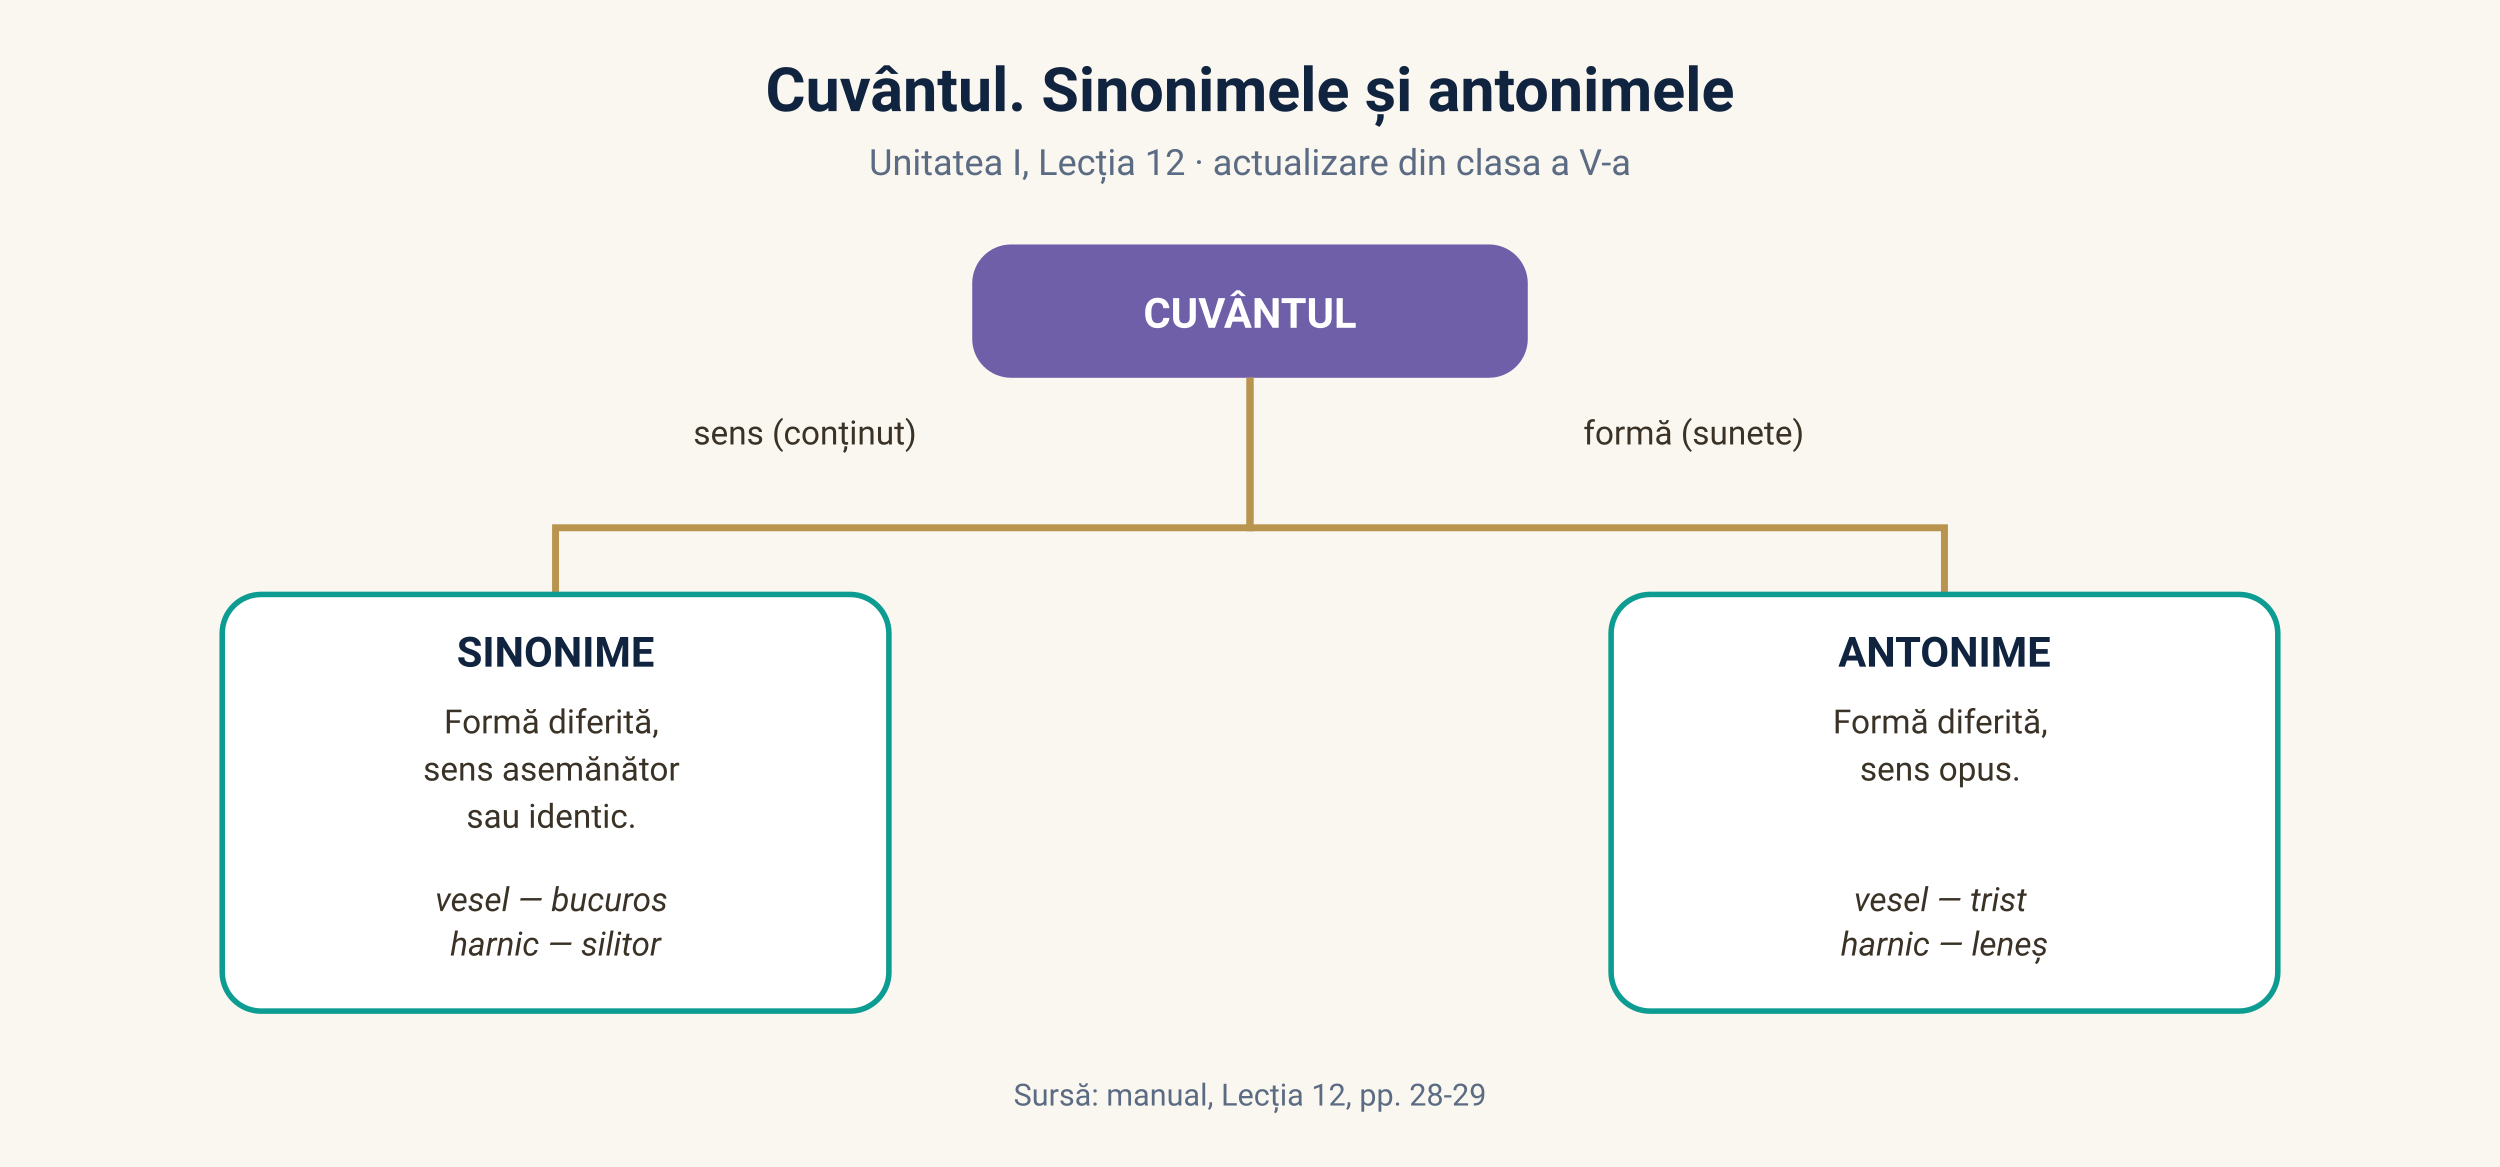
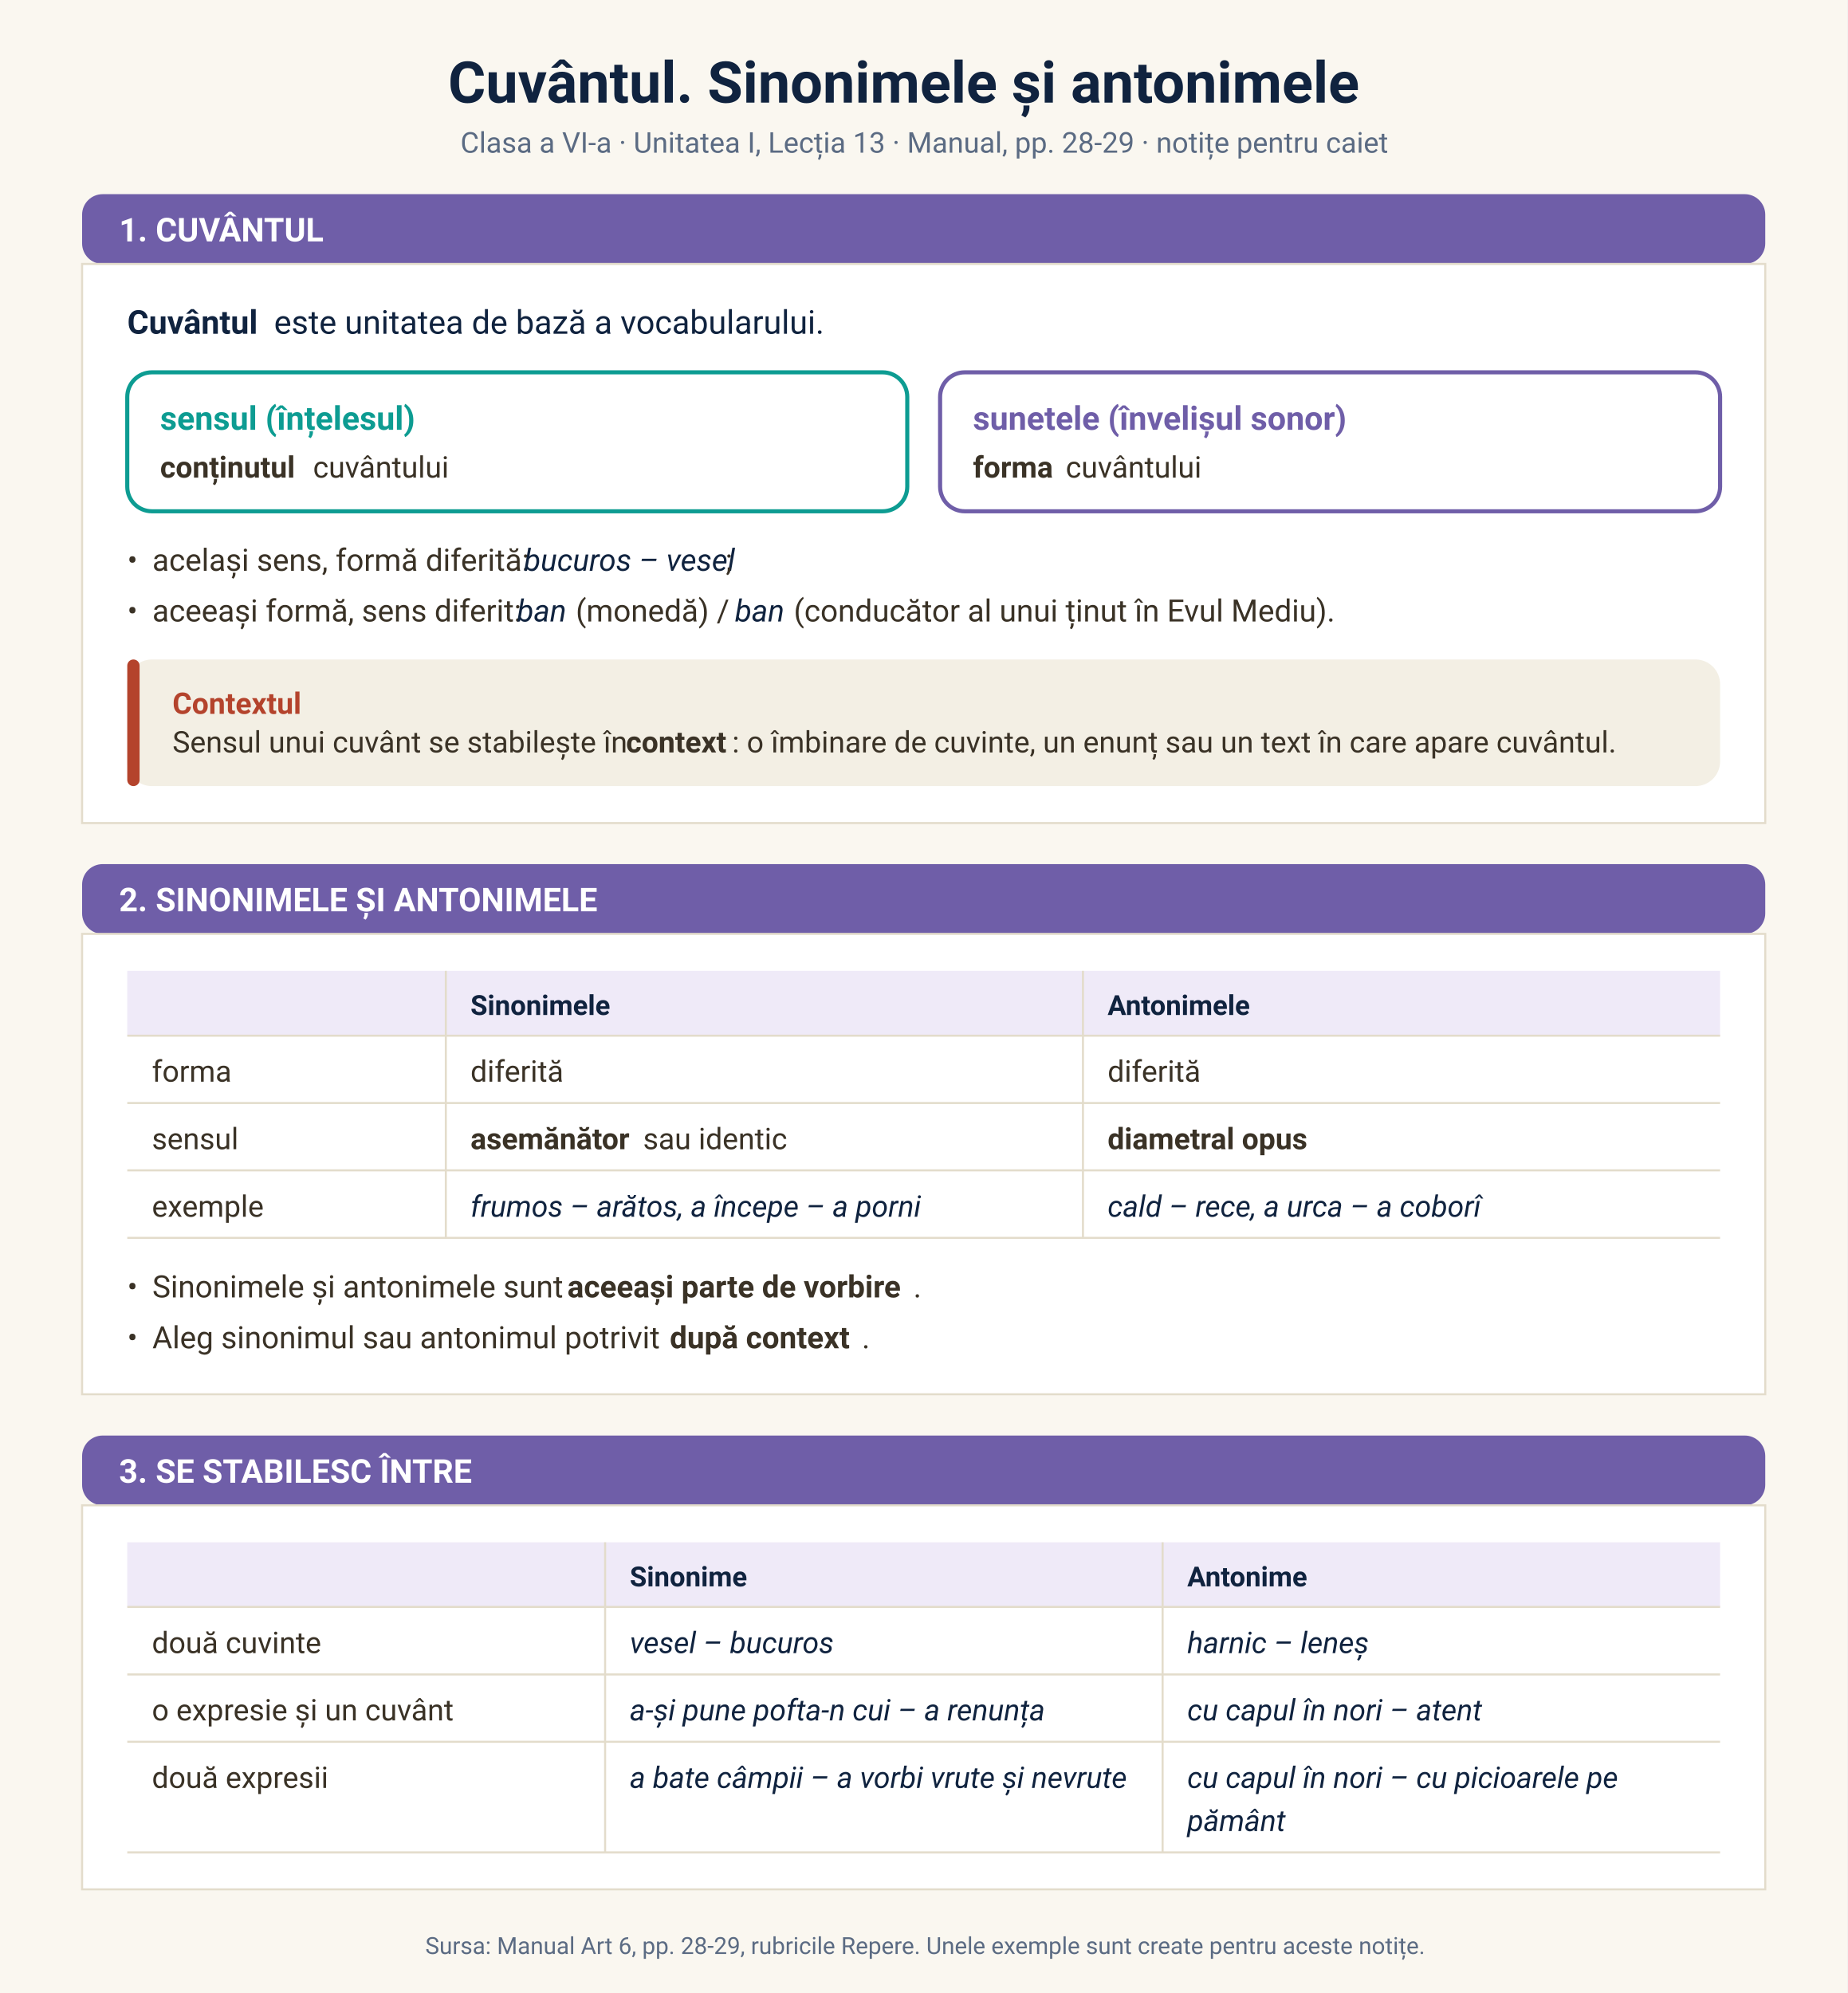
- <svg xmlns="http://www.w3.org/2000/svg" viewBox="0 0 900 420" font-family="'Segoe UI', 'Plus Jakarta Sans', -apple-system, Roboto, sans-serif">
-   <rect width="900" height="420" fill="#faf7f0" />
-   <text x="450" y="40" text-anchor="middle" font-size="22" font-weight="700" fill="#10233f">Cuvântul. Sinonimele și antonimele</text>
-   <text x="450" y="63" text-anchor="middle" font-size="13" fill="#5b6b83">Unitatea I, Lecția 12 · actualizare din clasa a V-a</text>
-   <rect x="350" y="88" width="200" height="48" rx="14" fill="#6f5ea8" />
-   <text x="450" y="118" text-anchor="middle" font-size="15" font-weight="700" fill="#ffffff">CUVÂNTUL</text>
-   <text x="330" y="160" text-anchor="end" font-size="12" fill="#3a3226">sens (conținut)</text>
-   <text x="570" y="160" text-anchor="start" font-size="12" fill="#3a3226">formă (sunete)</text>
-   <path d="M 450 136 L 450 190 L 200 190 L 200 214" stroke="#b8944f" stroke-width="2.5" fill="none" />
-   <path d="M 450 136 L 450 190 L 700 190 L 700 214" stroke="#b8944f" stroke-width="2.5" fill="none" />
-   <g>
-     <rect x="80" y="214" width="240" height="150" rx="14" fill="#ffffff" stroke="#0d9c92" stroke-width="2" />
-     <text x="200" y="240" text-anchor="middle" font-size="15" font-weight="700" fill="#10233f">SINONIME</text>
-     <text font-size="12" fill="#3a3226" text-anchor="middle">
-       <tspan x="200" y="264">Formă diferită,</tspan>
-       <tspan x="200" y="281">sens asemănător</tspan>
-       <tspan x="200" y="298">sau identic.</tspan>
-       <tspan x="200" y="328" font-style="italic">vesel — bucuros</tspan>
-       <tspan x="200" y="344" font-style="italic">harnic — silitor</tspan>
-     </text>
-   </g>
-   <g>
-     <rect x="580" y="214" width="240" height="150" rx="14" fill="#ffffff" stroke="#0d9c92" stroke-width="2" />
-     <text x="700" y="240" text-anchor="middle" font-size="15" font-weight="700" fill="#10233f">ANTONIME</text>
-     <text font-size="12" fill="#3a3226" text-anchor="middle">
-       <tspan x="700" y="264">Formă diferită,</tspan>
-       <tspan x="700" y="281">sens opus.</tspan>
-       <tspan x="700" y="328" font-style="italic">vesel — trist</tspan>
-       <tspan x="700" y="344" font-style="italic">harnic — leneș</tspan>
-     </text>
-   </g>
-   <text x="450" y="398" text-anchor="middle" font-size="11" fill="#5b6b83">Sursă: manual, Lecția 12, pp. 28-29</text>
+ <svg xmlns="http://www.w3.org/2000/svg" viewBox="0 0 900 971" font-family="'Segoe UI', 'Plus Jakarta Sans', -apple-system, Roboto, sans-serif">
+   <rect width="900" height="971" fill="#faf7f0" />
+   <text x="218.3" y="50.0" font-size="28" fill="#10233f" font-weight="700" textLength="464.2" lengthAdjust="spacing">Cuvântul. Sinonimele și antonimele</text>
+   <text x="224.3" y="74.4" font-size="14" fill="#5b6b83" textLength="451.4" lengthAdjust="spacing">Clasa a VI-a · Unitatea I, Lecția 13 · Manual, pp. 28-29 · notițe pentru caiet</text>
+   <rect x="40" y="94.6" width="820" height="34" rx="10" fill="#6f5ea8" />
+   <text x="58" y="117.6" font-size="16" font-weight="700" fill="#ffffff">1. CUVÂNTUL</text>
+   <rect x="40" y="128.6" width="820" height="272.4" fill="#ffffff" stroke="#e3dccb" />
+   <text x="62.0" y="162.6" font-size="16" fill="#10233f" font-weight="700" textLength="67.2" lengthAdjust="spacing">Cuvântul</text>
+   <text x="133.5" y="162.6" font-size="16" fill="#10233f" textLength="265.1" lengthAdjust="spacing">este unitatea de bază a vocabularului.</text>
+   <rect x="62.0" y="181.4" width="380.0" height="67.7" rx="12" fill="#ffffff" stroke="#0d9c92" stroke-width="2" />
+   <text x="78.0" y="209.4" font-size="16" fill="#0d9c92" font-weight="700" textLength="126.6" lengthAdjust="spacing">sensul (înțelesul)</text>
+   <text x="78.0" y="232.7" font-size="14.5" fill="#3a3226" font-weight="700" textLength="70.6" lengthAdjust="spacing">conținutul</text>
+   <text x="152.5" y="232.7" font-size="14.5" fill="#3a3226" textLength="66.0" lengthAdjust="spacing">cuvântului</text>
+   <rect x="458.0" y="181.4" width="380.0" height="67.7" rx="12" fill="#ffffff" stroke="#6f5ea8" stroke-width="2" />
+   <text x="474.0" y="209.4" font-size="16" fill="#6f5ea8" font-weight="700" textLength="188.5" lengthAdjust="spacing">sunetele (învelișul sonor)</text>
+   <text x="474.0" y="232.7" font-size="14.5" fill="#3a3226" font-weight="700" textLength="41.3" lengthAdjust="spacing">forma</text>
+   <text x="519.2" y="232.7" font-size="14.5" fill="#3a3226" textLength="66.0" lengthAdjust="spacing">cuvântului</text>
+   <text x="62.0" y="278.1" font-size="15" fill="#3a3226">•</text>
+   <text x="74.2" y="278.1" font-size="15" fill="#3a3226" textLength="177.0" lengthAdjust="spacing">același sens, formă diferită:</text>
+   <text x="255.2" y="278.1" font-size="15" fill="#10233f" font-style="italic" textLength="98.2" lengthAdjust="spacing">bucuros – vesel</text>
+   <text x="353.5" y="278.1" font-size="15" fill="#3a3226" textLength="3.3" lengthAdjust="spacing">;</text>
+   <text x="62.0" y="302.8" font-size="15" fill="#3a3226">•</text>
+   <text x="74.2" y="302.8" font-size="15" fill="#3a3226" textLength="173.6" lengthAdjust="spacing">aceeași formă, sens diferit:</text>
+   <text x="251.8" y="302.8" font-size="15" fill="#10233f" font-style="italic" textLength="24.6" lengthAdjust="spacing">ban</text>
+   <text x="280.5" y="302.8" font-size="15" fill="#3a3226" textLength="73.5" lengthAdjust="spacing">(monedă) /</text>
+   <text x="358.0" y="302.8" font-size="15" fill="#10233f" font-style="italic" textLength="24.6" lengthAdjust="spacing">ban</text>
+   <text x="386.7" y="302.8" font-size="15" fill="#3a3226" textLength="264.9" lengthAdjust="spacing">(conducător al unui ținut în Evul Mediu).</text>
+   <rect x="62.0" y="321.3" width="776.0" height="61.7" rx="12" fill="#f3efe4" />
+   <rect x="62.0" y="321.3" width="6" height="61.7" rx="3" fill="#b4432c" />
+   <text x="84.0" y="347.8" font-size="14.5" fill="#b4432c" font-weight="700" textLength="66.7" lengthAdjust="spacing">Contextul</text>
+   <text x="84.0" y="366.6" font-size="14.5" fill="#3a3226" textLength="217.1" lengthAdjust="spacing">Sensul unui cuvânt se stabilește în</text>
+   <text x="305.0" y="366.6" font-size="14.5" fill="#3a3226" font-weight="700" textLength="51.8" lengthAdjust="spacing">context</text>
+   <text x="356.7" y="366.6" font-size="14.5" fill="#3a3226" textLength="432.2" lengthAdjust="spacing">: o îmbinare de cuvinte, un enunț sau un text în care apare cuvântul.</text>
+   <rect x="40" y="421.0" width="820" height="34" rx="10" fill="#6f5ea8" />
+   <text x="58" y="444.0" font-size="16" font-weight="700" fill="#ffffff">2. SINONIMELE ȘI ANTONIMELE</text>
+   <rect x="40" y="455.0" width="820" height="224.3" fill="#ffffff" stroke="#e3dccb" />
+   <rect x="62.0" y="473.0" width="776.0" height="31.6" fill="#efeaf8" />
+   <text x="229.2" y="494.5" font-size="13.5" fill="#10233f" font-weight="700" textLength="70.6" lengthAdjust="spacing">Sinonimele</text>
+   <text x="539.6" y="494.5" font-size="13.5" fill="#10233f" font-weight="700" textLength="74.0" lengthAdjust="spacing">Antonimele</text>
+   <line x1="62.0" y1="504.6" x2="838.0" y2="504.6" stroke="#e3dccb" />
+   <text x="74.0" y="527.0" font-size="14.5" fill="#3a3226" textLength="38.0" lengthAdjust="spacing">forma</text>
+   <text x="229.2" y="527.0" font-size="14.5" fill="#3a3226" textLength="45.0" lengthAdjust="spacing">diferită</text>
+   <text x="539.6" y="527.0" font-size="14.5" fill="#3a3226" textLength="45.0" lengthAdjust="spacing">diferită</text>
+   <line x1="62.0" y1="537.4" x2="838.0" y2="537.4" stroke="#e3dccb" />
+   <text x="74.0" y="559.9" font-size="14.5" fill="#3a3226" textLength="39.7" lengthAdjust="spacing">sensul</text>
+   <text x="229.2" y="559.9" font-size="14.5" fill="#3a3226" font-weight="700" textLength="80.2" lengthAdjust="spacing">asemănător</text>
+   <text x="313.3" y="559.9" font-size="14.5" fill="#3a3226" textLength="68.6" lengthAdjust="spacing">sau identic</text>
+   <text x="539.6" y="559.9" font-size="14.5" fill="#3a3226" font-weight="700" textLength="102.5" lengthAdjust="spacing">diametral opus</text>
+   <line x1="62.0" y1="570.2" x2="838.0" y2="570.2" stroke="#e3dccb" />
+   <text x="74.0" y="592.8" font-size="14.5" fill="#3a3226" textLength="53.8" lengthAdjust="spacing">exemple</text>
+   <text x="229.2" y="592.8" font-size="14.5" fill="#10233f" font-style="italic" textLength="216.8" lengthAdjust="spacing">frumos – arătos, a începe – a porni</text>
+   <text x="539.6" y="592.8" font-size="14.5" fill="#10233f" font-style="italic" textLength="178.8" lengthAdjust="spacing">cald – rece, a urca – a coborî</text>
+   <line x1="62.0" y1="603.1" x2="838.0" y2="603.1" stroke="#e3dccb" />
+   <line x1="217.2" y1="473.0" x2="217.2" y2="603.1" stroke="#e3dccb" />
+   <line x1="527.6" y1="473.0" x2="527.6" y2="603.1" stroke="#e3dccb" />
+   <text x="62.0" y="632.1" font-size="15" fill="#3a3226">•</text>
+   <text x="74.2" y="632.1" font-size="15" fill="#3a3226" textLength="198.1" lengthAdjust="spacing">Sinonimele și antonimele sunt</text>
+   <text x="276.4" y="632.1" font-size="15" fill="#3a3226" font-weight="700" textLength="168.6" lengthAdjust="spacing">aceeași parte de vorbire</text>
+   <text x="445.0" y="632.1" font-size="15" fill="#3a3226" textLength="3.3" lengthAdjust="spacing">.</text>
+   <text x="62.0" y="656.9" font-size="15" fill="#3a3226">•</text>
+   <text x="74.2" y="656.9" font-size="15" fill="#3a3226" textLength="248.1" lengthAdjust="spacing">Aleg sinonimul sau antonimul potrivit</text>
+   <text x="326.3" y="656.9" font-size="15" fill="#3a3226" font-weight="700" textLength="93.6" lengthAdjust="spacing">după context</text>
+   <text x="419.9" y="656.9" font-size="15" fill="#3a3226" textLength="3.3" lengthAdjust="spacing">.</text>
+   <rect x="40" y="699.4" width="820" height="34" rx="10" fill="#6f5ea8" />
+   <text x="58" y="722.4" font-size="16" font-weight="700" fill="#ffffff">3. SE STABILESC ÎNTRE</text>
+   <rect x="40" y="733.4" width="820" height="187.1" fill="#ffffff" stroke="#e3dccb" />
+   <rect x="62.0" y="751.4" width="776.0" height="31.6" fill="#efeaf8" />
+   <text x="306.8" y="772.9" font-size="13.5" fill="#10233f" font-weight="700" textLength="59.5" lengthAdjust="spacing">Sinonime</text>
+   <text x="578.4" y="772.9" font-size="13.5" fill="#10233f" font-weight="700" textLength="62.9" lengthAdjust="spacing">Antonime</text>
+   <line x1="62.0" y1="782.9" x2="838.0" y2="782.9" stroke="#e3dccb" />
+   <text x="74.0" y="805.4" font-size="14.5" fill="#3a3226" textLength="82.8" lengthAdjust="spacing">două cuvinte</text>
+   <text x="306.8" y="805.4" font-size="14.5" fill="#10233f" font-style="italic" textLength="95.0" lengthAdjust="spacing">vesel – bucuros</text>
+   <text x="578.4" y="805.4" font-size="14.5" fill="#10233f" font-style="italic" textLength="86.4" lengthAdjust="spacing">harnic – leneș</text>
+   <line x1="62.0" y1="815.8" x2="838.0" y2="815.8" stroke="#e3dccb" />
+   <text x="74.0" y="838.2" font-size="14.5" fill="#3a3226" textLength="145.3" lengthAdjust="spacing">o expresie și un cuvânt</text>
+   <text x="306.8" y="838.2" font-size="14.5" fill="#10233f" font-style="italic" textLength="206.8" lengthAdjust="spacing">a-și pune pofta-n cui – a renunța</text>
+   <text x="578.4" y="838.2" font-size="14.5" fill="#10233f" font-style="italic" textLength="144.4" lengthAdjust="spacing">cu capul în nori – atent</text>
+   <line x1="62.0" y1="848.6" x2="838.0" y2="848.6" stroke="#e3dccb" />
+   <text x="74.0" y="871.1" font-size="14.5" fill="#3a3226" textLength="85.1" lengthAdjust="spacing">două expresii</text>
+   <text x="306.8" y="871.1" font-size="14.5" fill="#10233f" font-style="italic" textLength="243.7" lengthAdjust="spacing">a bate câmpii – a vorbi vrute și nevrute</text>
+   <text x="578.4" y="871.1" font-size="14.5" fill="#10233f" font-style="italic" textLength="210.0" lengthAdjust="spacing">cu capul în nori – cu picioarele pe</text>
+   <text x="578.4" y="892.1" font-size="14.5" fill="#10233f" font-style="italic" textLength="48.7" lengthAdjust="spacing">pământ</text>
+   <line x1="62.0" y1="902.5" x2="838.0" y2="902.5" stroke="#e3dccb" />
+   <line x1="294.8" y1="751.4" x2="294.8" y2="902.5" stroke="#e3dccb" />
+   <line x1="566.4" y1="751.4" x2="566.4" y2="902.5" stroke="#e3dccb" />
+   <text x="207.2" y="952.0" font-size="11.5" fill="#5b6b83" textLength="485.5" lengthAdjust="spacing">Sursa: Manual Art 6, pp. 28-29, rubricile Repere. Unele exemple sunt create pentru aceste notițe.</text>
</svg>
